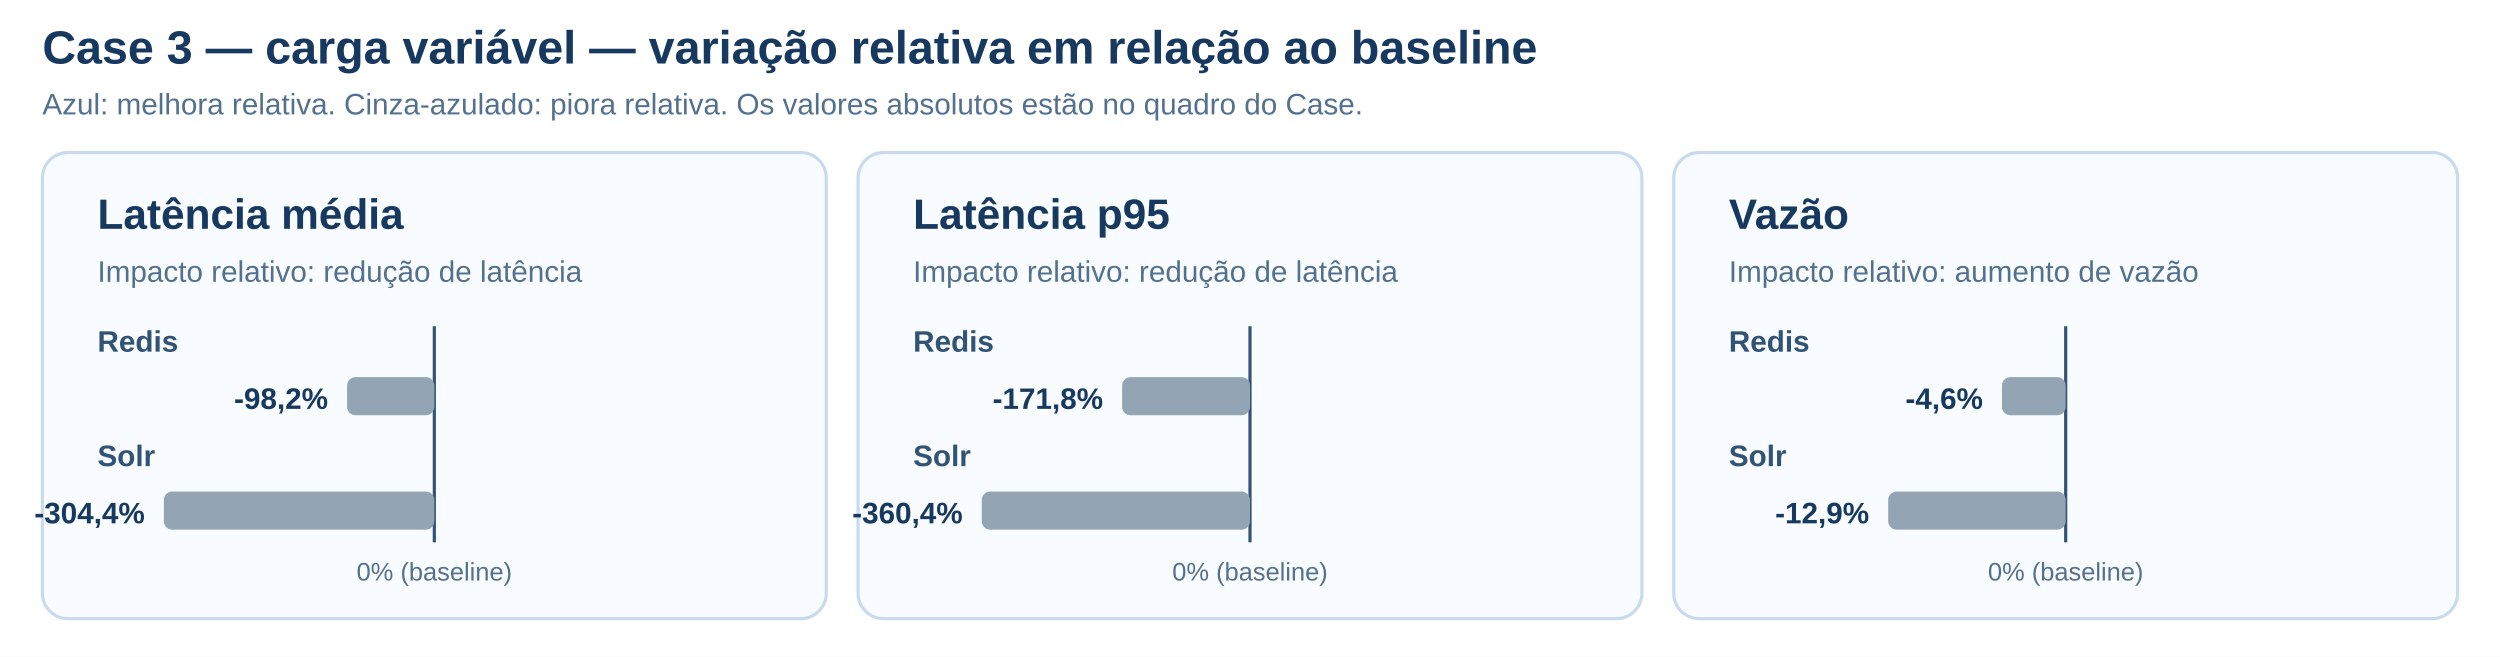
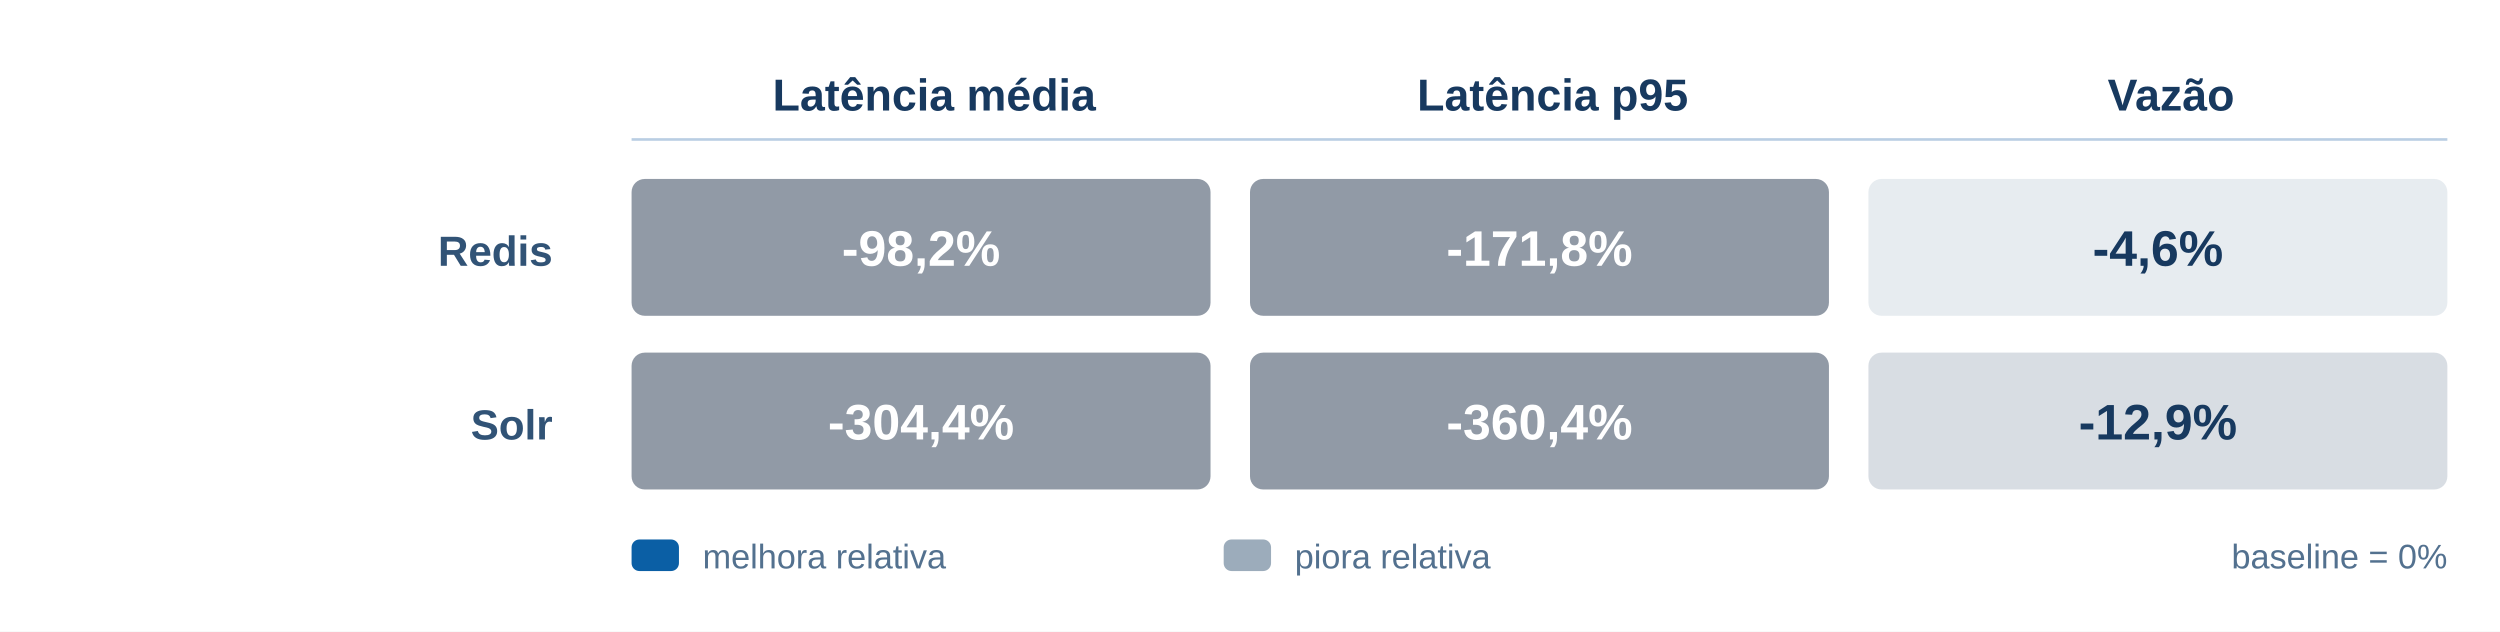
- <svg xmlns="http://www.w3.org/2000/svg" width="1180" height="310" viewBox="0 0 1180 310">
+ <svg xmlns="http://www.w3.org/2000/svg" width="950" height="240" viewBox="0 0 950 240">
  <style>
-     .header { font: 700 22px Arial, sans-serif; fill: #17395f; }
-     .title { font: 700 20px Arial, sans-serif; fill: #17395f; }
-     .subtitle { font: 400 14px Arial, sans-serif; fill: #53718f; }
-     .label { font: 600 14px Arial, sans-serif; fill: #315376; }
-     .value { font: 700 14px Arial, sans-serif; fill: #17395f; }
-     .axis { font: 400 12px Arial, sans-serif; fill: #53718f; }
+     .column { font: 700 17px Arial, sans-serif; fill: #17395f; }
+     .row { font: 700 16px Arial, sans-serif; fill: #315376; }
+     .value { font: 700 19px Arial, sans-serif; }
+     .legend { font: 400 13px Arial, sans-serif; fill: #53718f; }
  </style>
-   <rect width="1180" height="310" fill="#ffffff" />
-   <text x="20" y="30" class="header">Case 3 — carga variável — variação relativa em relação ao baseline</text>
-   <text x="20" y="54" class="subtitle">Azul: melhora relativa. Cinza-azulado: piora relativa. Os valores absolutos estão no quadro do Case.</text>
-   <g transform="translate(20 72)">
-     <g>
-       <rect x="0" y="0" width="370" height="220" rx="12" fill="#f8fbff" stroke="#c9daed" stroke-width="1.5" />
-       <text x="26" y="36" class="title">Latência média</text>
-       <text x="26" y="61" class="subtitle">Impacto relativo: redução de latência</text>
-       <line x1="185" y1="82" x2="185" y2="184" stroke="#315376" stroke-width="1.5" />
-       <text x="185" y="202" text-anchor="middle" class="axis">0% (baseline)</text>
-       <text x="26" y="94" class="label">Redis</text>
-       <rect x="143.828" y="106" width="41.172" height="18" rx="4" fill="#93a4b5" />
-       <text x="134.828" y="121" text-anchor="end" class="value">-98,2%</text>
-       <text x="26" y="148" class="label">Solr</text>
-       <rect x="57.336" y="160" width="127.664" height="18" rx="4" fill="#93a4b5" />
-       <text x="48.336" y="175" text-anchor="end" class="value">-304,4%</text>
-     </g>
-   </g>
-   <g transform="translate(405 72)">
-     <g>
-       <rect x="0" y="0" width="370" height="220" rx="12" fill="#f8fbff" stroke="#c9daed" stroke-width="1.5" />
-       <text x="26" y="36" class="title">Latência p95</text>
-       <text x="26" y="61" class="subtitle">Impacto relativo: redução de latência</text>
-       <line x1="185" y1="82" x2="185" y2="184" stroke="#315376" stroke-width="1.5" />
-       <text x="185" y="202" text-anchor="middle" class="axis">0% (baseline)</text>
-       <text x="26" y="94" class="label">Redis</text>
-       <rect x="124.645" y="106" width="60.355" height="18" rx="4" fill="#93a4b5" />
-       <text x="115.645" y="121" text-anchor="end" class="value">-171,8%</text>
-       <text x="26" y="148" class="label">Solr</text>
-       <rect x="58.387" y="160" width="126.613" height="18" rx="4" fill="#93a4b5" />
-       <text x="49.387" y="175" text-anchor="end" class="value">-360,4%</text>
-     </g>
-   </g>
-   <g transform="translate(790 72)">
-     <g>
-       <rect x="0" y="0" width="370" height="220" rx="12" fill="#f8fbff" stroke="#c9daed" stroke-width="1.5" />
-       <text x="26" y="36" class="title">Vazão</text>
-       <text x="26" y="61" class="subtitle">Impacto relativo: aumento de vazão</text>
-       <line x1="185" y1="82" x2="185" y2="184" stroke="#315376" stroke-width="1.5" />
-       <text x="185" y="202" text-anchor="middle" class="axis">0% (baseline)</text>
-       <text x="26" y="94" class="label">Redis</text>
-       <rect x="154.931" y="106" width="30.069" height="18" rx="4" fill="#93a4b5" />
-       <text x="145.931" y="121" text-anchor="end" class="value">-4,6%</text>
-       <text x="26" y="148" class="label">Solr</text>
-       <rect x="101.227" y="160" width="83.773" height="18" rx="4" fill="#93a4b5" />
-       <text x="92.227" y="175" text-anchor="end" class="value">-12,9%</text>
-     </g>
-   </g>
+   <rect width="950" height="240" fill="#ffffff" />
+   <line x1="240" y1="53" x2="930" y2="53" stroke="#b9cee3" stroke-width="1" />
+   <text x="355" y="42" text-anchor="middle" class="column">Latência média</text>
+   <text x="590" y="42" text-anchor="middle" class="column">Latência p95</text>
+   <text x="825" y="42" text-anchor="middle" class="column">Vazão</text>
+   <text x="210" y="101" text-anchor="end" class="row">Redis</text>
+   <rect x="240" y="68" width="220" height="52" rx="5" fill="rgb(145, 154, 166)" />
+   <text x="350" y="101" text-anchor="middle" class="value" fill="#ffffff">-98,2%</text>
+   <rect x="475" y="68" width="220" height="52" rx="5" fill="rgb(145, 154, 166)" />
+   <text x="585" y="101" text-anchor="middle" class="value" fill="#ffffff">-171,8%</text>
+   <rect x="710" y="68" width="220" height="52" rx="5" fill="rgb(231, 236, 240)" />
+   <text x="820" y="101" text-anchor="middle" class="value" fill="#17395f">-4,6%</text>
+   <text x="210" y="167" text-anchor="end" class="row">Solr</text>
+   <rect x="240" y="134" width="220" height="52" rx="5" fill="rgb(145, 154, 166)" />
+   <text x="350" y="167" text-anchor="middle" class="value" fill="#ffffff">-304,4%</text>
+   <rect x="475" y="134" width="220" height="52" rx="5" fill="rgb(145, 154, 166)" />
+   <text x="585" y="167" text-anchor="middle" class="value" fill="#ffffff">-360,4%</text>
+   <rect x="710" y="134" width="220" height="52" rx="5" fill="rgb(216, 221, 227)" />
+   <text x="820" y="167" text-anchor="middle" class="value" fill="#17395f">-12,9%</text>
+   <rect x="240" y="205" width="18" height="12" rx="3" fill="#0b5fa5" />
+   <text x="267" y="216" class="legend">melhora relativa</text>
+   <rect x="465" y="205" width="18" height="12" rx="3" fill="#9cacbb" />
+   <text x="492" y="216" class="legend">piora relativa</text>
+   <text x="930" y="216" text-anchor="end" class="legend">baseline = 0%</text>
</svg>
